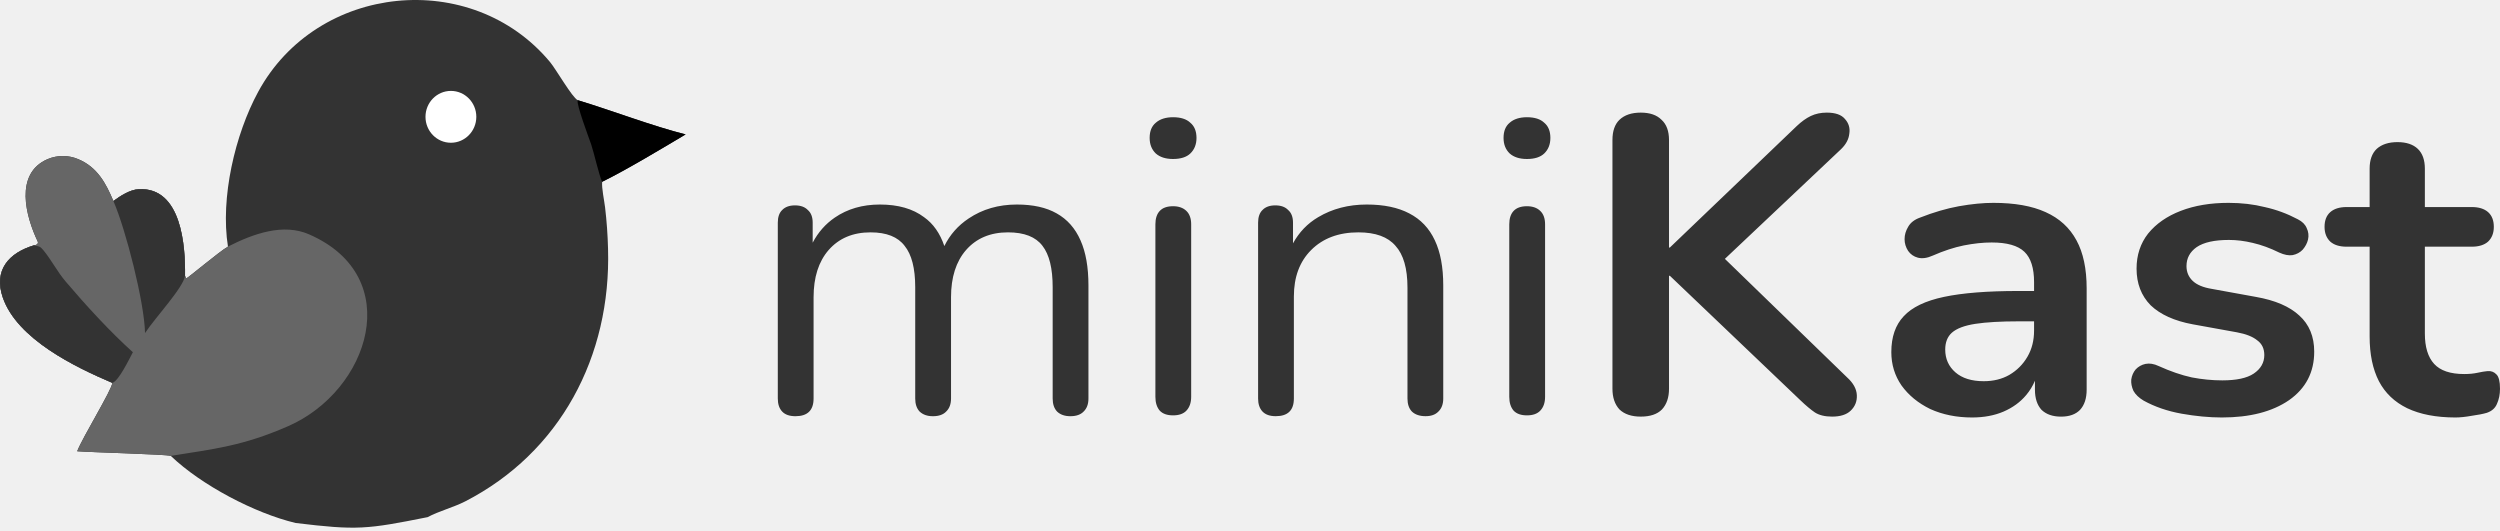
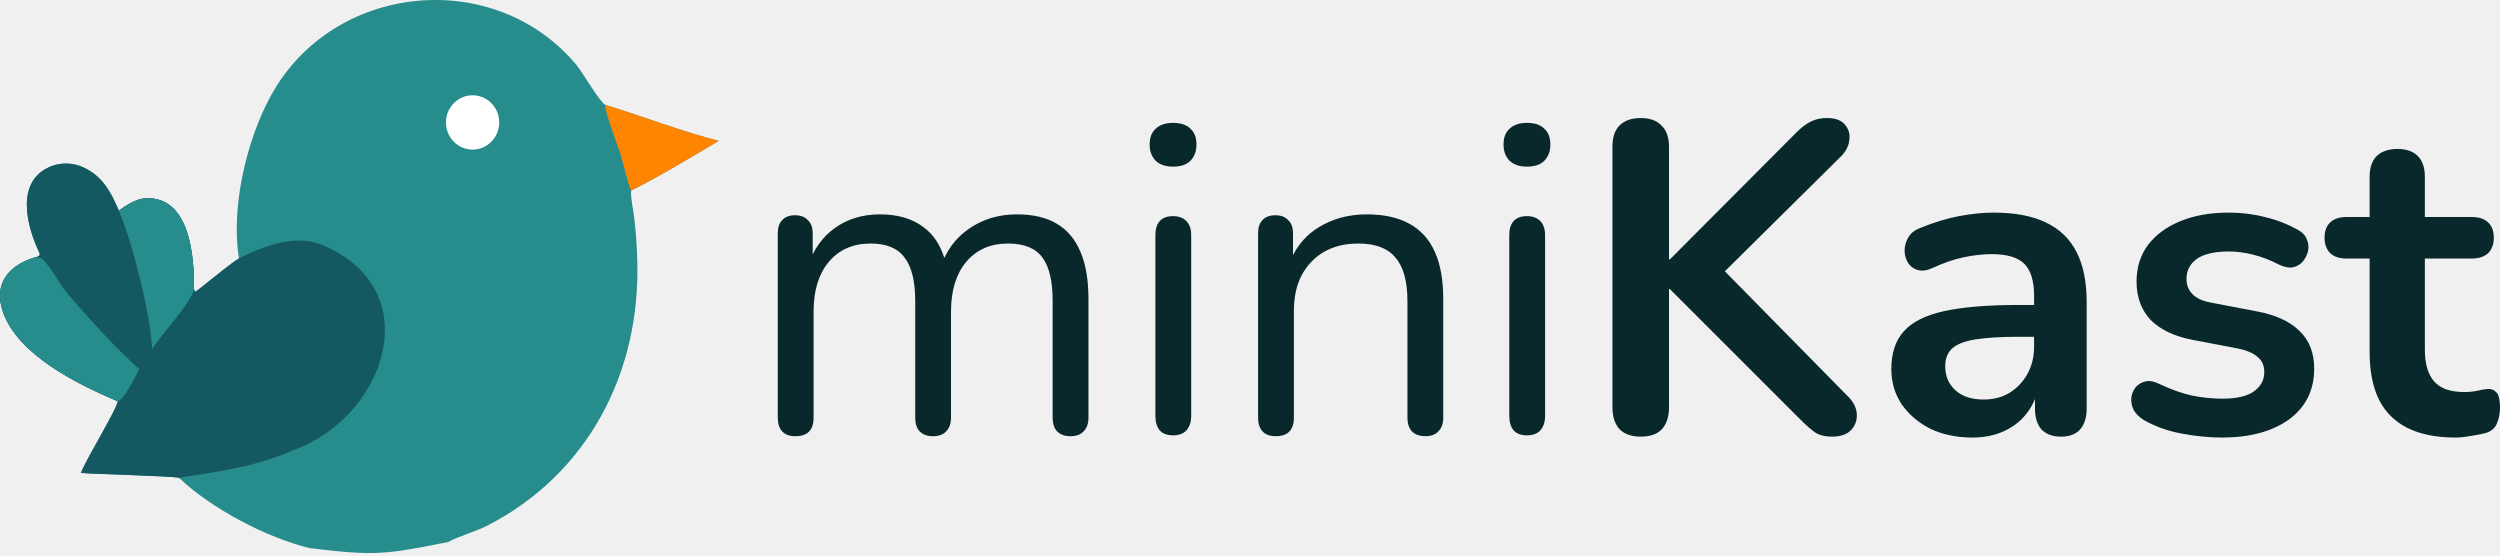
- <svg xmlns="http://www.w3.org/2000/svg" preserveAspectRatio="none" overflow="visible" style="display: block;" width="94.327" height="20" viewBox="0 0 94.327 20" fill="none">
+ <svg xmlns="http://www.w3.org/2000/svg" preserveAspectRatio="none" overflow="visible" style="display: block;" width="90" height="20" viewBox="0 0 90 20" fill="none">
  <g id="Logo Type">
-     <g id="logo" clip-path="url(#clip0_0_119)">
-       <path id="Vector" d="M8.601 9.304C8.309 7.472 8.866 5.075 9.742 3.463C11.964 -0.629 17.797 -1.211 20.754 2.342C20.979 2.612 21.587 3.675 21.795 3.778C23.07 4.164 24.634 4.763 25.87 5.071C24.985 5.597 23.64 6.408 22.72 6.859C22.698 7.107 22.799 7.56 22.83 7.824C22.892 8.344 22.929 8.866 22.942 9.388C23.061 13.456 21.13 17.08 17.548 18.92C17.114 19.143 16.554 19.285 16.136 19.512C13.829 19.973 13.477 20.014 11.156 19.733C9.611 19.365 7.592 18.302 6.444 17.201C6.277 17.141 3.405 17.068 2.912 17.026C3.121 16.49 4.23 14.694 4.238 14.446C2.842 13.853 0.652 12.799 0.107 11.229C-0.254 10.192 0.338 9.538 1.283 9.256C1.37 9.248 1.464 9.2 1.419 9.104C0.976 8.172 0.528 6.55 1.8 6.002C2.17 5.847 2.584 5.848 2.953 6.006C3.67 6.305 3.995 6.909 4.278 7.585C4.542 7.39 4.903 7.157 5.231 7.139C6.856 7.049 6.998 9.302 6.981 10.4L7.022 10.508C7.085 10.497 8.281 9.485 8.601 9.304Z" fill="#333333" />
-       <path id="Vector_2" d="M1.283 9.256C1.37 9.248 1.464 9.2 1.419 9.104C0.976 8.172 0.528 6.55 1.8 6.002C2.17 5.847 2.584 5.848 2.953 6.006C3.67 6.305 3.995 6.909 4.278 7.585C4.542 7.39 4.903 7.157 5.231 7.139C6.856 7.049 6.998 9.302 6.981 10.4L7.022 10.508C7.085 10.497 8.281 9.485 8.601 9.304C9.57 8.81 10.688 8.417 11.661 8.842C15.327 10.44 13.944 14.738 10.869 16.081C9.161 16.827 8.093 16.936 6.444 17.201C6.277 17.141 3.405 17.068 2.912 17.026C3.121 16.49 4.23 14.694 4.238 14.446C2.842 13.853 0.652 12.799 0.107 11.229C-0.254 10.192 0.338 9.538 1.283 9.256Z" fill="#666666" />
-       <path id="Vector_3" d="M1.283 9.256C1.474 9.302 1.505 9.28 1.637 9.441C1.941 9.811 2.163 10.252 2.475 10.619C3.221 11.499 4.163 12.528 5.014 13.29C4.875 13.546 4.481 14.377 4.238 14.446C2.842 13.853 0.652 12.799 0.107 11.229C-0.254 10.192 0.338 9.538 1.283 9.256Z" fill="#333333" />
-       <path id="Vector_4" d="M4.278 7.585C4.542 7.39 4.903 7.157 5.231 7.139C6.856 7.049 6.998 9.302 6.981 10.4C6.936 10.837 5.846 11.992 5.472 12.567C5.45 11.414 4.742 8.643 4.278 7.585Z" fill="#333333" />
-       <path id="Vector_5" d="M21.795 3.778C23.07 4.164 24.634 4.763 25.87 5.071C24.985 5.597 23.64 6.408 22.72 6.859C22.62 6.681 22.402 5.727 22.308 5.456C22.208 5.169 21.747 3.952 21.795 3.778Z" fill="black" />
+     <g id="logo" clip-path="url(#clip0_0_16)">
+       <path id="Vector" d="M8.601 9.304C8.309 7.472 8.866 5.075 9.742 3.463C11.964 -0.629 17.797 -1.211 20.754 2.342C20.979 2.612 21.587 3.675 21.795 3.778C23.07 4.164 24.634 4.763 25.87 5.071C24.985 5.597 23.64 6.408 22.72 6.859C22.698 7.107 22.799 7.56 22.83 7.824C22.892 8.344 22.929 8.866 22.942 9.388C23.061 13.456 21.13 17.08 17.548 18.92C17.114 19.143 16.554 19.285 16.136 19.512C13.829 19.973 13.477 20.014 11.156 19.733C9.611 19.365 7.592 18.302 6.444 17.201C6.277 17.141 3.405 17.068 2.912 17.026C3.121 16.49 4.23 14.694 4.238 14.446C2.842 13.853 0.652 12.799 0.107 11.229C-0.254 10.192 0.338 9.538 1.283 9.256C1.37 9.248 1.464 9.2 1.419 9.104C0.976 8.172 0.528 6.55 1.8 6.002C2.17 5.847 2.584 5.848 2.953 6.006C3.67 6.305 3.995 6.909 4.278 7.585C4.542 7.39 4.903 7.157 5.231 7.139C6.856 7.049 6.998 9.302 6.981 10.4L7.022 10.508C7.085 10.497 8.281 9.485 8.601 9.304Z" fill="#268C8C" />
+       <path id="Vector_2" d="M1.283 9.256C1.37 9.248 1.464 9.2 1.419 9.104C0.976 8.172 0.528 6.55 1.8 6.002C2.17 5.847 2.584 5.848 2.953 6.006C3.67 6.305 3.995 6.909 4.278 7.585C4.542 7.39 4.903 7.157 5.231 7.139C6.856 7.049 6.998 9.302 6.981 10.4L7.022 10.508C7.085 10.497 8.281 9.485 8.601 9.304C9.57 8.81 10.688 8.417 11.661 8.842C15.327 10.44 13.944 14.738 10.869 16.081C9.161 16.827 8.093 16.936 6.444 17.201C6.277 17.141 3.405 17.068 2.912 17.026C3.121 16.49 4.23 14.694 4.238 14.446C2.842 13.853 0.652 12.799 0.107 11.229C-0.254 10.192 0.338 9.538 1.283 9.256Z" fill="#145961" />
+       <path id="Vector_3" d="M1.283 9.256C1.474 9.302 1.505 9.28 1.637 9.441C1.941 9.811 2.163 10.252 2.475 10.619C3.221 11.499 4.163 12.528 5.014 13.29C4.875 13.546 4.481 14.377 4.238 14.446C2.842 13.853 0.652 12.799 0.107 11.229C-0.254 10.192 0.338 9.538 1.283 9.256Z" fill="#268C8C" />
+       <path id="Vector_4" d="M4.278 7.585C4.542 7.39 4.903 7.157 5.231 7.139C6.856 7.049 6.998 9.302 6.981 10.4C6.936 10.837 5.846 11.992 5.472 12.567C5.45 11.414 4.742 8.643 4.278 7.585Z" fill="#268C8C" />
+       <path id="Vector_5" d="M21.795 3.778C23.07 4.164 24.634 4.763 25.87 5.071C24.985 5.597 23.64 6.408 22.72 6.859C22.62 6.681 22.402 5.727 22.308 5.456C22.208 5.169 21.747 3.952 21.795 3.778Z" fill="#FF8400" />
      <ellipse id="Ellipse 1" cx="17.013" cy="4.408" rx="0.959" ry="0.978" fill="white" />
    </g>
-     <path id="Union" d="M75.213 7.654C76.013 7.654 76.669 7.77 77.181 8.003C77.703 8.237 78.092 8.593 78.348 9.07C78.603 9.537 78.731 10.141 78.731 10.883V14.702C78.731 15.03 78.648 15.285 78.481 15.465C78.315 15.635 78.076 15.72 77.765 15.72C77.453 15.72 77.208 15.635 77.03 15.465C76.864 15.285 76.78 15.03 76.78 14.702V14.366C76.697 14.563 76.586 14.745 76.447 14.909C76.225 15.174 75.941 15.38 75.597 15.529C75.252 15.677 74.858 15.751 74.413 15.752C73.824 15.752 73.296 15.645 72.829 15.433C72.373 15.21 72.012 14.914 71.745 14.543C71.489 14.171 71.361 13.752 71.361 13.286C71.361 12.713 71.517 12.262 71.828 11.933C72.139 11.594 72.645 11.35 73.346 11.202C74.046 11.053 74.986 10.979 76.164 10.979H76.747V10.644C76.747 10.114 76.625 9.732 76.381 9.499C76.136 9.265 75.725 9.149 75.147 9.149C74.824 9.149 74.474 9.186 74.096 9.26C73.729 9.335 73.34 9.462 72.929 9.642C72.718 9.738 72.528 9.765 72.361 9.722C72.206 9.68 72.084 9.594 71.995 9.467C71.906 9.329 71.861 9.181 71.861 9.022C71.861 8.863 71.906 8.709 71.995 8.56C72.084 8.401 72.234 8.285 72.445 8.21C72.957 8.009 73.445 7.866 73.912 7.781C74.39 7.696 74.824 7.654 75.213 7.654ZM84.083 7.654C84.572 7.654 85.028 7.707 85.45 7.813C85.883 7.908 86.3 8.062 86.7 8.274C86.867 8.359 86.979 8.47 87.034 8.608C87.101 8.746 87.117 8.889 87.084 9.038C87.051 9.175 86.984 9.303 86.884 9.419C86.784 9.525 86.656 9.595 86.5 9.626C86.356 9.648 86.189 9.616 86 9.531C85.656 9.361 85.322 9.239 85 9.165C84.689 9.09 84.388 9.053 84.1 9.053C83.555 9.053 83.149 9.143 82.882 9.324C82.626 9.504 82.498 9.743 82.498 10.04C82.498 10.262 82.576 10.449 82.731 10.597C82.887 10.746 83.127 10.846 83.449 10.899L85.116 11.202C85.839 11.329 86.384 11.562 86.751 11.902C87.129 12.241 87.317 12.697 87.317 13.27C87.317 14.044 87.001 14.654 86.367 15.099C85.734 15.534 84.888 15.752 83.832 15.752C83.354 15.751 82.849 15.704 82.315 15.609C81.782 15.513 81.303 15.349 80.881 15.116C80.703 15.01 80.575 14.887 80.497 14.749C80.43 14.601 80.403 14.458 80.414 14.32C80.436 14.171 80.492 14.044 80.581 13.938C80.681 13.832 80.803 13.763 80.947 13.731C81.103 13.699 81.27 13.726 81.448 13.811C81.893 14.012 82.309 14.155 82.698 14.24C83.087 14.314 83.472 14.352 83.85 14.352C84.383 14.352 84.778 14.267 85.033 14.097C85.3 13.917 85.434 13.683 85.434 13.397C85.434 13.153 85.344 12.968 85.166 12.84C84.999 12.703 84.744 12.601 84.399 12.538L82.731 12.236C82.042 12.108 81.514 11.87 81.147 11.52C80.792 11.159 80.614 10.697 80.614 10.135C80.614 9.626 80.759 9.186 81.048 8.815C81.348 8.444 81.759 8.157 82.281 7.956C82.804 7.754 83.405 7.654 84.083 7.654ZM90.458 5.362C90.791 5.362 91.048 5.447 91.226 5.617C91.403 5.786 91.492 6.036 91.492 6.365V7.812H93.26C93.527 7.812 93.732 7.876 93.877 8.003C94.021 8.131 94.094 8.316 94.094 8.56C94.094 8.793 94.021 8.979 93.877 9.117C93.732 9.244 93.527 9.308 93.26 9.308H91.492V12.585C91.492 13.095 91.609 13.476 91.843 13.731C92.076 13.985 92.454 14.113 92.977 14.113C93.165 14.113 93.332 14.097 93.477 14.065C93.621 14.033 93.749 14.012 93.86 14.002C93.994 13.991 94.105 14.033 94.193 14.128C94.282 14.213 94.327 14.394 94.327 14.669C94.327 14.882 94.288 15.073 94.21 15.243C94.143 15.402 94.016 15.513 93.827 15.577C93.683 15.619 93.493 15.656 93.26 15.688C93.026 15.73 92.82 15.752 92.643 15.752C91.92 15.751 91.314 15.635 90.825 15.402C90.347 15.168 89.991 14.829 89.758 14.383C89.524 13.927 89.408 13.365 89.408 12.697V9.308H88.541C88.274 9.308 88.068 9.244 87.924 9.117C87.779 8.979 87.707 8.793 87.707 8.56C87.707 8.316 87.779 8.131 87.924 8.003C88.068 7.876 88.274 7.812 88.541 7.812H89.408V6.365C89.408 6.036 89.497 5.786 89.675 5.617C89.864 5.447 90.125 5.362 90.458 5.362ZM68.926 4.249C69.248 4.249 69.476 4.328 69.609 4.487C69.754 4.646 69.81 4.832 69.776 5.044C69.754 5.256 69.648 5.452 69.46 5.632L65.081 9.767L69.693 14.24C69.927 14.452 70.049 14.675 70.06 14.909C70.071 15.142 69.993 15.338 69.826 15.497C69.671 15.645 69.437 15.719 69.126 15.719C68.859 15.719 68.642 15.667 68.476 15.561C68.32 15.455 68.137 15.301 67.926 15.099L63.006 10.406H62.973V14.669C62.973 14.998 62.884 15.259 62.706 15.45C62.528 15.63 62.261 15.719 61.906 15.719C61.562 15.719 61.294 15.63 61.105 15.45C60.928 15.259 60.839 14.998 60.839 14.669V5.283C60.839 4.943 60.928 4.689 61.105 4.519C61.294 4.339 61.562 4.249 61.906 4.249C62.251 4.249 62.512 4.339 62.69 4.519C62.878 4.689 62.973 4.943 62.973 5.283V9.339H63.006L67.792 4.757C67.97 4.588 68.147 4.46 68.325 4.375C68.503 4.291 68.704 4.249 68.926 4.249ZM38.367 7.717C38.979 7.717 39.479 7.829 39.868 8.051C40.268 8.274 40.569 8.614 40.769 9.07C40.968 9.515 41.068 10.083 41.068 10.772V15.036C41.068 15.248 41.007 15.412 40.885 15.529C40.774 15.645 40.607 15.704 40.385 15.704C40.174 15.704 40.007 15.645 39.885 15.529C39.774 15.412 39.718 15.248 39.718 15.036V10.835C39.718 10.125 39.59 9.605 39.334 9.276C39.078 8.937 38.645 8.767 38.034 8.767C37.367 8.767 36.838 8.99 36.449 9.435C36.071 9.87 35.883 10.464 35.883 11.217V15.036C35.883 15.248 35.822 15.412 35.699 15.529C35.588 15.645 35.422 15.704 35.199 15.704C34.988 15.704 34.822 15.645 34.699 15.529C34.588 15.412 34.532 15.248 34.532 15.036V10.835C34.532 10.125 34.399 9.605 34.132 9.276C33.876 8.937 33.448 8.767 32.848 8.767C32.181 8.767 31.653 8.99 31.264 9.435C30.886 9.87 30.697 10.464 30.697 11.217V15.036C30.697 15.481 30.469 15.704 30.014 15.704C29.791 15.704 29.624 15.646 29.513 15.529C29.402 15.412 29.347 15.248 29.347 15.036V8.401C29.347 8.189 29.402 8.03 29.513 7.924C29.624 7.808 29.785 7.749 29.996 7.749C30.207 7.749 30.369 7.808 30.48 7.924C30.602 8.03 30.663 8.189 30.663 8.401V9.157C30.869 8.764 31.148 8.449 31.497 8.21C31.975 7.882 32.542 7.717 33.198 7.717C33.887 7.717 34.443 7.876 34.865 8.194C35.216 8.442 35.469 8.807 35.631 9.284C35.841 8.857 36.146 8.51 36.55 8.242C37.072 7.892 37.678 7.717 38.367 7.717ZM51.57 7.717C52.215 7.717 52.748 7.829 53.171 8.051C53.604 8.274 53.926 8.613 54.138 9.069C54.349 9.514 54.455 10.082 54.455 10.771V15.035C54.455 15.247 54.394 15.411 54.272 15.528C54.16 15.645 53.999 15.703 53.788 15.703C53.566 15.703 53.394 15.644 53.272 15.528C53.16 15.411 53.105 15.247 53.105 15.035V10.851C53.105 10.13 52.954 9.605 52.654 9.276C52.365 8.937 51.898 8.767 51.254 8.767C50.509 8.767 49.914 8.99 49.47 9.435C49.036 9.87 48.819 10.453 48.819 11.185V15.035C48.819 15.48 48.592 15.703 48.136 15.703C47.913 15.703 47.747 15.645 47.636 15.528C47.525 15.411 47.469 15.247 47.469 15.035V8.401C47.469 8.189 47.525 8.029 47.636 7.923C47.747 7.807 47.908 7.749 48.119 7.749C48.33 7.749 48.491 7.807 48.602 7.923C48.725 8.029 48.786 8.189 48.786 8.401V9.181C49.017 8.761 49.333 8.431 49.736 8.194C50.27 7.876 50.881 7.717 51.57 7.717ZM44.261 7.781C44.472 7.781 44.639 7.839 44.761 7.956C44.883 8.072 44.944 8.242 44.944 8.464V14.972C44.944 15.195 44.883 15.369 44.761 15.497C44.65 15.613 44.483 15.672 44.261 15.672C44.038 15.672 43.872 15.613 43.761 15.497C43.65 15.369 43.594 15.195 43.594 14.972V8.464C43.594 8.242 43.65 8.072 43.761 7.956C43.872 7.839 44.038 7.781 44.261 7.781ZM57.613 7.781C57.824 7.781 57.991 7.839 58.113 7.956C58.236 8.072 58.297 8.242 58.297 8.464V14.972C58.297 15.195 58.236 15.369 58.113 15.497C58.002 15.613 57.836 15.672 57.613 15.672C57.391 15.672 57.224 15.613 57.113 15.497C57.002 15.369 56.946 15.195 56.946 14.972V8.464C56.946 8.242 57.002 8.072 57.113 7.956C57.224 7.839 57.391 7.781 57.613 7.781ZM76.181 12.124C75.491 12.124 74.941 12.156 74.529 12.219C74.118 12.283 73.823 12.395 73.645 12.554C73.479 12.703 73.395 12.915 73.395 13.19C73.395 13.54 73.524 13.827 73.779 14.049C74.035 14.272 74.391 14.383 74.847 14.383C75.213 14.383 75.536 14.304 75.814 14.145C76.103 13.975 76.33 13.747 76.497 13.46C76.664 13.174 76.747 12.845 76.747 12.474V12.124H76.181ZM44.261 4.423C44.55 4.423 44.767 4.493 44.911 4.63C45.066 4.758 45.144 4.948 45.145 5.203C45.145 5.446 45.067 5.643 44.911 5.792C44.767 5.929 44.55 5.998 44.261 5.999C43.983 5.999 43.766 5.929 43.61 5.792C43.455 5.643 43.377 5.447 43.377 5.203C43.377 4.948 43.455 4.758 43.61 4.63C43.766 4.493 43.983 4.423 44.261 4.423ZM57.613 4.423C57.902 4.423 58.119 4.492 58.264 4.63C58.419 4.758 58.497 4.948 58.497 5.203C58.497 5.447 58.419 5.643 58.264 5.792C58.119 5.929 57.902 5.999 57.613 5.999C57.335 5.999 57.118 5.929 56.963 5.792C56.807 5.643 56.73 5.446 56.73 5.203C56.73 4.948 56.807 4.758 56.963 4.63C57.118 4.493 57.335 4.423 57.613 4.423Z" fill="#333333" />
+     <path id="Union" d="M71.763 7.654C72.526 7.654 73.153 7.77 73.641 8.003C74.139 8.237 74.51 8.593 74.754 9.07C74.998 9.536 75.12 10.141 75.12 10.883V14.702C75.12 15.03 75.04 15.285 74.881 15.465C74.722 15.635 74.494 15.72 74.197 15.72C73.9 15.72 73.667 15.635 73.497 15.465C73.338 15.285 73.259 15.03 73.259 14.702V14.363C73.179 14.562 73.073 14.744 72.94 14.909C72.728 15.174 72.458 15.38 72.129 15.529C71.8 15.677 71.423 15.752 70.999 15.752C70.437 15.751 69.933 15.645 69.487 15.433C69.053 15.21 68.708 14.914 68.453 14.543C68.209 14.171 68.088 13.752 68.088 13.286C68.088 12.713 68.236 12.262 68.533 11.933C68.83 11.594 69.313 11.35 69.981 11.202C70.649 11.053 71.546 10.979 72.67 10.979H73.227V10.644C73.227 10.114 73.11 9.732 72.877 9.499C72.644 9.265 72.251 9.149 71.699 9.149C71.392 9.149 71.058 9.186 70.697 9.26C70.347 9.335 69.975 9.462 69.583 9.642C69.382 9.738 69.201 9.765 69.042 9.722C68.894 9.68 68.777 9.594 68.692 9.467C68.608 9.329 68.566 9.181 68.565 9.022C68.565 8.863 68.608 8.709 68.692 8.56C68.777 8.401 68.921 8.285 69.122 8.21C69.61 8.009 70.076 7.866 70.522 7.781C70.978 7.696 71.391 7.654 71.763 7.654ZM80.226 7.654C80.692 7.654 81.127 7.707 81.53 7.813C81.944 7.908 82.342 8.062 82.724 8.274C82.882 8.359 82.988 8.47 83.041 8.608C83.105 8.746 83.121 8.889 83.089 9.038C83.057 9.175 82.994 9.303 82.898 9.419C82.803 9.525 82.681 9.595 82.532 9.626C82.394 9.648 82.235 9.616 82.055 9.531C81.726 9.361 81.408 9.239 81.101 9.165C80.804 9.09 80.517 9.053 80.241 9.053C79.722 9.053 79.335 9.144 79.08 9.324C78.836 9.504 78.714 9.743 78.714 10.04C78.714 10.262 78.788 10.449 78.936 10.597C79.085 10.746 79.314 10.846 79.621 10.899L81.212 11.202C81.901 11.329 82.421 11.562 82.77 11.902C83.131 12.241 83.311 12.697 83.311 13.27C83.311 14.044 83.01 14.654 82.405 15.099C81.801 15.534 80.994 15.752 79.986 15.752C79.53 15.751 79.048 15.704 78.539 15.609C78.03 15.514 77.574 15.349 77.171 15.116C77.001 15.01 76.879 14.887 76.805 14.749C76.741 14.601 76.715 14.458 76.726 14.32C76.747 14.171 76.8 14.044 76.885 13.938C76.98 13.832 77.097 13.763 77.234 13.731C77.383 13.699 77.542 13.726 77.712 13.811C78.136 14.012 78.534 14.155 78.905 14.24C79.276 14.314 79.642 14.352 80.003 14.352C80.512 14.352 80.888 14.267 81.132 14.097C81.386 13.917 81.514 13.683 81.514 13.397C81.514 13.153 81.429 12.968 81.26 12.84C81.101 12.702 80.856 12.601 80.527 12.538L78.936 12.236C78.279 12.109 77.775 11.87 77.425 11.52C77.085 11.159 76.916 10.697 76.916 10.135C76.916 9.626 77.054 9.186 77.33 8.815C77.616 8.444 78.008 8.157 78.507 7.956C79.005 7.754 79.579 7.654 80.226 7.654ZM86.309 5.362C86.627 5.362 86.871 5.447 87.041 5.617C87.211 5.786 87.295 6.036 87.295 6.365V7.812H88.981C89.236 7.812 89.432 7.876 89.57 8.003C89.708 8.131 89.777 8.316 89.777 8.56C89.777 8.793 89.708 8.979 89.57 9.117C89.432 9.244 89.236 9.308 88.981 9.308H87.295V12.585C87.295 13.094 87.406 13.476 87.629 13.731C87.852 13.986 88.213 14.113 88.711 14.113C88.891 14.113 89.051 14.097 89.189 14.065C89.326 14.033 89.449 14.012 89.555 14.002C89.682 13.991 89.788 14.033 89.873 14.128C89.958 14.213 90 14.394 90 14.669C90 14.882 89.963 15.073 89.889 15.243C89.825 15.402 89.703 15.513 89.522 15.577C89.385 15.619 89.204 15.656 88.981 15.688C88.759 15.73 88.562 15.752 88.393 15.752C87.704 15.751 87.126 15.635 86.659 15.402C86.203 15.168 85.863 14.829 85.641 14.383C85.418 13.927 85.307 13.365 85.307 12.697V9.308H84.48C84.225 9.308 84.028 9.244 83.891 9.117C83.753 8.979 83.684 8.793 83.684 8.56C83.684 8.316 83.753 8.131 83.891 8.003C84.028 7.876 84.225 7.812 84.48 7.812H85.307V6.365C85.307 6.036 85.391 5.786 85.561 5.617C85.741 5.447 85.99 5.362 86.309 5.362ZM65.764 4.249C66.071 4.249 66.289 4.328 66.416 4.487C66.554 4.646 66.607 4.832 66.575 5.044C66.554 5.256 66.453 5.452 66.273 5.632L62.095 9.767L66.496 14.24C66.719 14.452 66.835 14.675 66.846 14.909C66.856 15.142 66.782 15.338 66.623 15.497C66.475 15.645 66.252 15.719 65.955 15.719C65.701 15.719 65.493 15.667 65.334 15.561C65.186 15.455 65.011 15.301 64.81 15.099L60.116 10.406H60.084V14.669C60.084 14.998 60 15.259 59.83 15.45C59.66 15.63 59.405 15.719 59.065 15.719C58.737 15.719 58.482 15.63 58.302 15.45C58.132 15.259 58.048 14.998 58.048 14.669V5.283C58.048 4.943 58.132 4.689 58.302 4.519C58.482 4.339 58.737 4.249 59.065 4.249C59.394 4.249 59.644 4.339 59.813 4.519C59.994 4.689 60.084 4.943 60.084 5.283V9.339H60.116L64.682 4.757C64.851 4.588 65.022 4.46 65.191 4.375C65.361 4.291 65.552 4.249 65.764 4.249ZM36.607 7.717C37.191 7.717 37.668 7.829 38.039 8.051C38.421 8.274 38.708 8.614 38.898 9.07C39.089 9.515 39.185 10.083 39.185 10.772V15.036C39.185 15.248 39.126 15.412 39.01 15.529C38.904 15.646 38.744 15.704 38.532 15.704C38.331 15.704 38.171 15.646 38.055 15.529C37.949 15.412 37.895 15.248 37.895 15.036V10.835C37.895 10.125 37.774 9.605 37.53 9.276C37.286 8.937 36.872 8.767 36.289 8.767C35.653 8.767 35.149 8.99 34.777 9.435C34.417 9.87 34.236 10.464 34.236 11.217V15.036C34.236 15.248 34.178 15.412 34.062 15.529C33.956 15.645 33.796 15.704 33.584 15.704C33.383 15.704 33.224 15.645 33.107 15.529C33.001 15.412 32.948 15.248 32.948 15.036V10.835C32.948 10.125 32.821 9.605 32.566 9.276C32.322 8.937 31.913 8.767 31.341 8.767C30.705 8.767 30.201 8.99 29.83 9.435C29.47 9.87 29.289 10.464 29.289 11.217V15.036C29.289 15.481 29.071 15.704 28.637 15.704C28.425 15.704 28.265 15.646 28.159 15.529C28.053 15.412 28 15.248 28 15.036V8.401C28 8.189 28.053 8.03 28.159 7.924C28.265 7.808 28.419 7.749 28.62 7.749C28.822 7.749 28.976 7.808 29.082 7.924C29.198 8.03 29.257 8.189 29.257 8.401V9.157C29.454 8.764 29.719 8.449 30.053 8.21C30.509 7.882 31.049 7.717 31.675 7.717C32.332 7.717 32.864 7.876 33.267 8.194C33.601 8.442 33.842 8.807 33.996 9.284C34.196 8.857 34.488 8.51 34.873 8.242C35.371 7.892 35.95 7.717 36.607 7.717ZM49.205 7.717C49.82 7.717 50.329 7.829 50.731 8.051C51.145 8.274 51.453 8.613 51.654 9.069C51.856 9.514 51.957 10.082 51.957 10.771V15.035C51.957 15.247 51.899 15.411 51.782 15.528C51.676 15.645 51.522 15.703 51.32 15.703C51.108 15.703 50.944 15.645 50.827 15.528C50.721 15.411 50.668 15.247 50.668 15.035V10.851C50.668 10.13 50.525 9.605 50.238 9.276C49.962 8.937 49.517 8.767 48.902 8.767C48.192 8.767 47.624 8.99 47.2 9.435C46.787 9.87 46.58 10.453 46.58 11.185V15.035C46.58 15.48 46.362 15.703 45.928 15.703C45.716 15.703 45.556 15.645 45.45 15.528C45.344 15.411 45.291 15.247 45.291 15.035V8.401C45.291 8.189 45.344 8.029 45.45 7.923C45.556 7.807 45.711 7.749 45.912 7.749C46.113 7.749 46.267 7.807 46.373 7.923C46.49 8.029 46.548 8.189 46.548 8.401V9.183C46.768 8.762 47.07 8.431 47.455 8.194C47.964 7.876 48.548 7.717 49.205 7.717ZM42.23 7.781C42.432 7.781 42.59 7.839 42.707 7.956C42.824 8.072 42.883 8.242 42.883 8.464V14.972C42.883 15.195 42.824 15.369 42.707 15.497C42.601 15.613 42.442 15.672 42.23 15.672C42.018 15.672 41.859 15.613 41.753 15.497C41.647 15.369 41.594 15.195 41.594 14.972V8.464C41.594 8.242 41.647 8.072 41.753 7.956C41.859 7.839 42.018 7.781 42.23 7.781ZM54.971 7.781C55.172 7.781 55.332 7.839 55.448 7.956C55.565 8.072 55.623 8.242 55.623 8.464V14.972C55.623 15.194 55.565 15.369 55.448 15.497C55.342 15.613 55.183 15.672 54.971 15.672C54.759 15.672 54.599 15.613 54.493 15.497C54.387 15.369 54.334 15.195 54.334 14.972V8.464C54.334 8.242 54.387 8.072 54.493 7.956C54.599 7.839 54.759 7.781 54.971 7.781ZM72.686 12.124C72.028 12.124 71.503 12.156 71.11 12.219C70.718 12.283 70.437 12.395 70.268 12.554C70.109 12.703 70.028 12.914 70.028 13.19C70.028 13.54 70.151 13.827 70.394 14.049C70.638 14.272 70.978 14.383 71.413 14.383C71.763 14.383 72.071 14.304 72.336 14.145C72.612 13.975 72.829 13.747 72.988 13.46C73.147 13.174 73.227 12.845 73.227 12.474V12.124H72.686ZM42.23 4.423C42.506 4.423 42.713 4.493 42.851 4.63C42.999 4.758 43.073 4.948 43.073 5.203C43.073 5.447 42.999 5.643 42.851 5.792C42.713 5.929 42.506 5.998 42.23 5.999C41.965 5.999 41.758 5.929 41.609 5.792C41.461 5.643 41.387 5.446 41.387 5.203C41.387 4.948 41.461 4.758 41.609 4.63C41.758 4.492 41.965 4.423 42.23 4.423ZM54.971 4.423C55.246 4.423 55.453 4.493 55.591 4.63C55.739 4.758 55.813 4.948 55.813 5.203C55.813 5.447 55.739 5.643 55.591 5.792C55.453 5.929 55.246 5.998 54.971 5.999C54.706 5.999 54.498 5.929 54.35 5.792C54.201 5.643 54.127 5.446 54.127 5.203C54.127 4.948 54.201 4.758 54.35 4.63C54.498 4.492 54.706 4.423 54.971 4.423Z" fill="#09282B" />
  </g>
  <defs>
-     <clipPath id="clip0_0_119">
+     <clipPath id="clip0_0_16">
      <rect width="26" height="20" fill="white" />
    </clipPath>
  </defs>
</svg>
